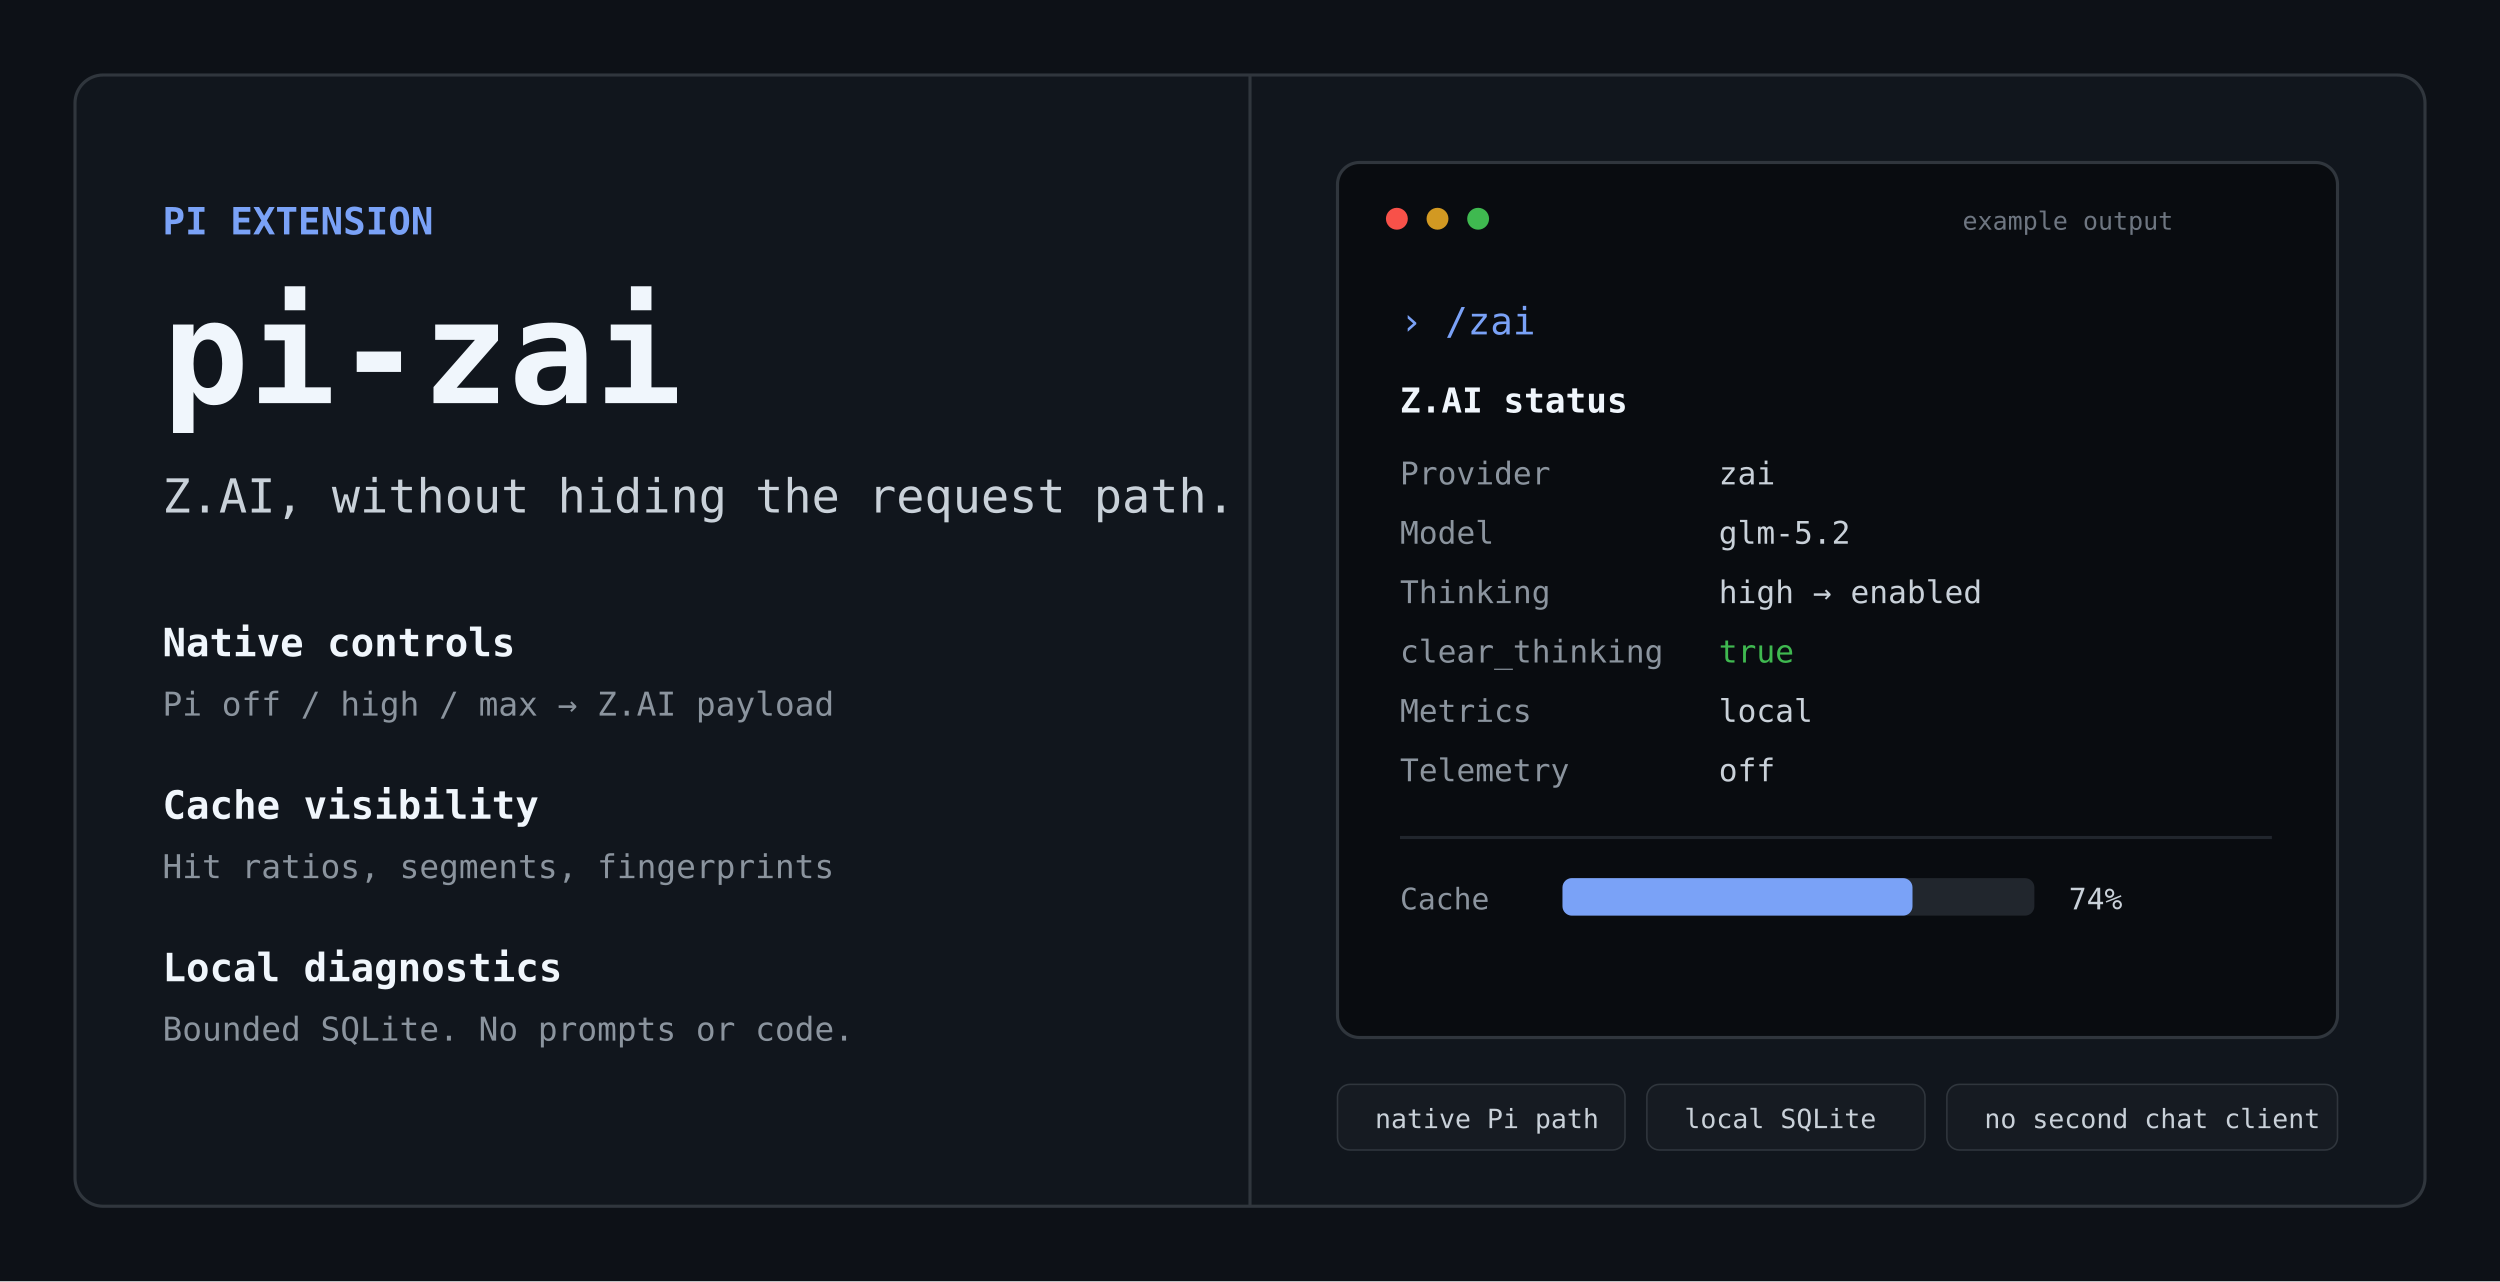
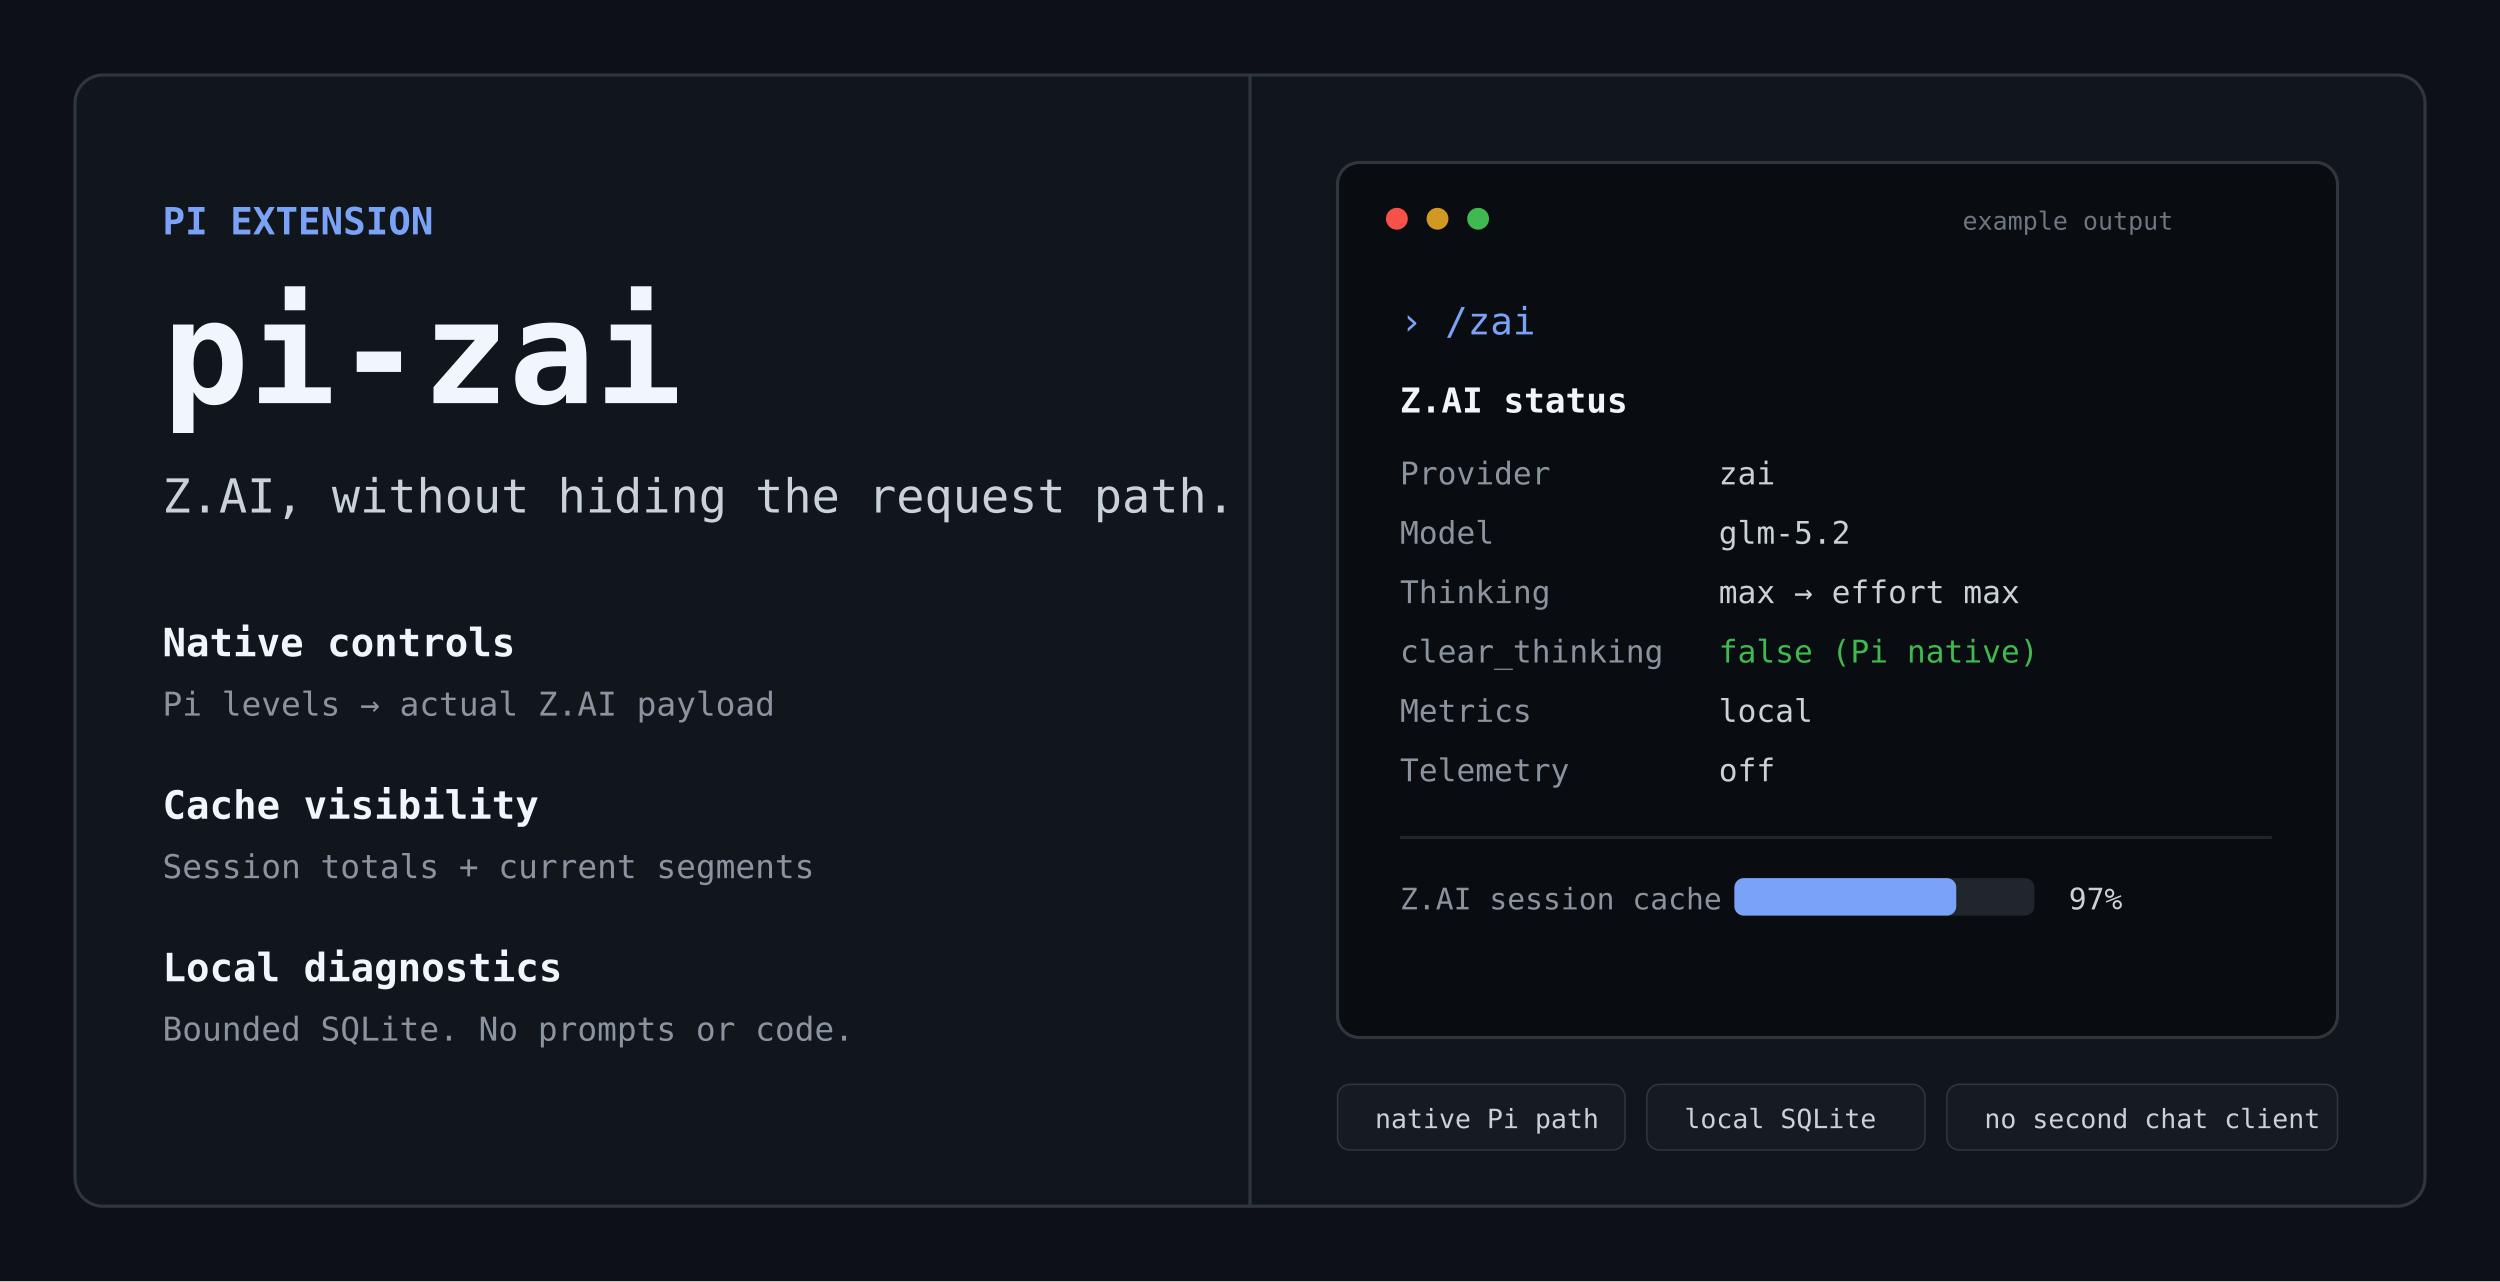
<svg xmlns="http://www.w3.org/2000/svg" width="1600" height="820" viewBox="0 0 1600 820" role="img" aria-labelledby="title desc">
  <rect width="1600" height="820" fill="#0d1117" />
  <rect x="48" y="48" width="1504" height="724" rx="18" fill="#11161d" stroke="#30363d" stroke-width="2" />
  <line x1="800" y1="48" x2="800" y2="772" stroke="#30363d" stroke-width="2" />
  <g font-family="ui-monospace, SFMono-Regular, Menlo, Monaco, Consolas, monospace">
    <text x="104" y="150" fill="#7aa2f7" font-size="24" font-weight="700">PI EXTENSION</text>
    <text x="104" y="258" fill="#f0f6fc" font-size="92" font-weight="800">pi-zai</text>
    <text x="104" y="328" fill="#c9d1d9" font-size="30">Z.AI, without hiding the request path.</text>
    <text x="104" y="420" fill="#f0f6fc" font-size="25" font-weight="700">Native controls</text>
-     <text x="104" y="458" fill="#8b949e" font-size="21">Pi off / high / max → Z.AI payload</text>
+     <text x="104" y="458" fill="#8b949e" font-size="21">Pi levels → actual Z.AI payload</text>
    <text x="104" y="524" fill="#f0f6fc" font-size="25" font-weight="700">Cache visibility</text>
-     <text x="104" y="562" fill="#8b949e" font-size="21">Hit ratios, segments, fingerprints</text>
+     <text x="104" y="562" fill="#8b949e" font-size="21">Session totals + current segments</text>
    <text x="104" y="628" fill="#f0f6fc" font-size="25" font-weight="700">Local diagnostics</text>
    <text x="104" y="666" fill="#8b949e" font-size="21">Bounded SQLite. No prompts or code.</text>
    <rect x="856" y="104" width="640" height="560" rx="14" fill="#090c10" stroke="#30363d" stroke-width="2" />
    <circle cx="894" cy="140" r="7" fill="#f85149" />
    <circle cx="920" cy="140" r="7" fill="#d29922" />
    <circle cx="946" cy="140" r="7" fill="#3fb950" />
    <text x="1256" y="147" fill="#6e7681" font-size="16">example output</text>
    <text x="896" y="214" fill="#7aa2f7" font-size="24">› /zai</text>
    <text x="896" y="264" fill="#f0f6fc" font-size="22" font-weight="700">Z.AI status</text>
    <text x="896" y="310" fill="#8b949e" font-size="20">Provider</text>
    <text x="1100" y="310" fill="#c9d1d9" font-size="20">zai</text>
    <text x="896" y="348" fill="#8b949e" font-size="20">Model</text>
    <text x="1100" y="348" fill="#c9d1d9" font-size="20">glm-5.2</text>
    <text x="896" y="386" fill="#8b949e" font-size="20">Thinking</text>
-     <text x="1100" y="386" fill="#c9d1d9" font-size="20">high → enabled</text>
+     <text x="1100" y="386" fill="#c9d1d9" font-size="20">max → effort max</text>
    <text x="896" y="424" fill="#8b949e" font-size="20">clear_thinking</text>
-     <text x="1100" y="424" fill="#3fb950" font-size="20">true</text>
+     <text x="1100" y="424" fill="#3fb950" font-size="20">false (Pi native)</text>
    <text x="896" y="462" fill="#8b949e" font-size="20">Metrics</text>
    <text x="1100" y="462" fill="#c9d1d9" font-size="20">local</text>
    <text x="896" y="500" fill="#8b949e" font-size="20">Telemetry</text>
    <text x="1100" y="500" fill="#c9d1d9" font-size="20">off</text>
    <line x1="896" y1="536" x2="1454" y2="536" stroke="#21262d" stroke-width="2" />
-     <text x="896" y="582" fill="#8b949e" font-size="19">Cache</text>
-     <rect x="1000" y="562" width="302" height="24" rx="6" fill="#21262d" />
-     <rect x="1000" y="562" width="224" height="24" rx="6" fill="#7aa2f7" />
-     <text x="1324" y="582" fill="#c9d1d9" font-size="19">74%</text>
+     <text x="896" y="582" fill="#8b949e" font-size="19">Z.AI session cache</text>
+     <rect x="1110" y="562" width="192" height="24" rx="6" fill="#21262d" />
+     <rect x="1110" y="562" width="142" height="24" rx="6" fill="#7aa2f7" />
+     <text x="1324" y="582" fill="#c9d1d9" font-size="19">97%</text>
    <rect x="856" y="694" width="184" height="42" rx="8" fill="#161b22" stroke="#30363d" />
    <text x="880" y="722" fill="#c9d1d9" font-size="17">native Pi path</text>
    <rect x="1054" y="694" width="178" height="42" rx="8" fill="#161b22" stroke="#30363d" />
    <text x="1078" y="722" fill="#c9d1d9" font-size="17">local SQLite</text>
    <rect x="1246" y="694" width="250" height="42" rx="8" fill="#161b22" stroke="#30363d" />
    <text x="1270" y="722" fill="#c9d1d9" font-size="17">no second chat client</text>
  </g>
</svg>
